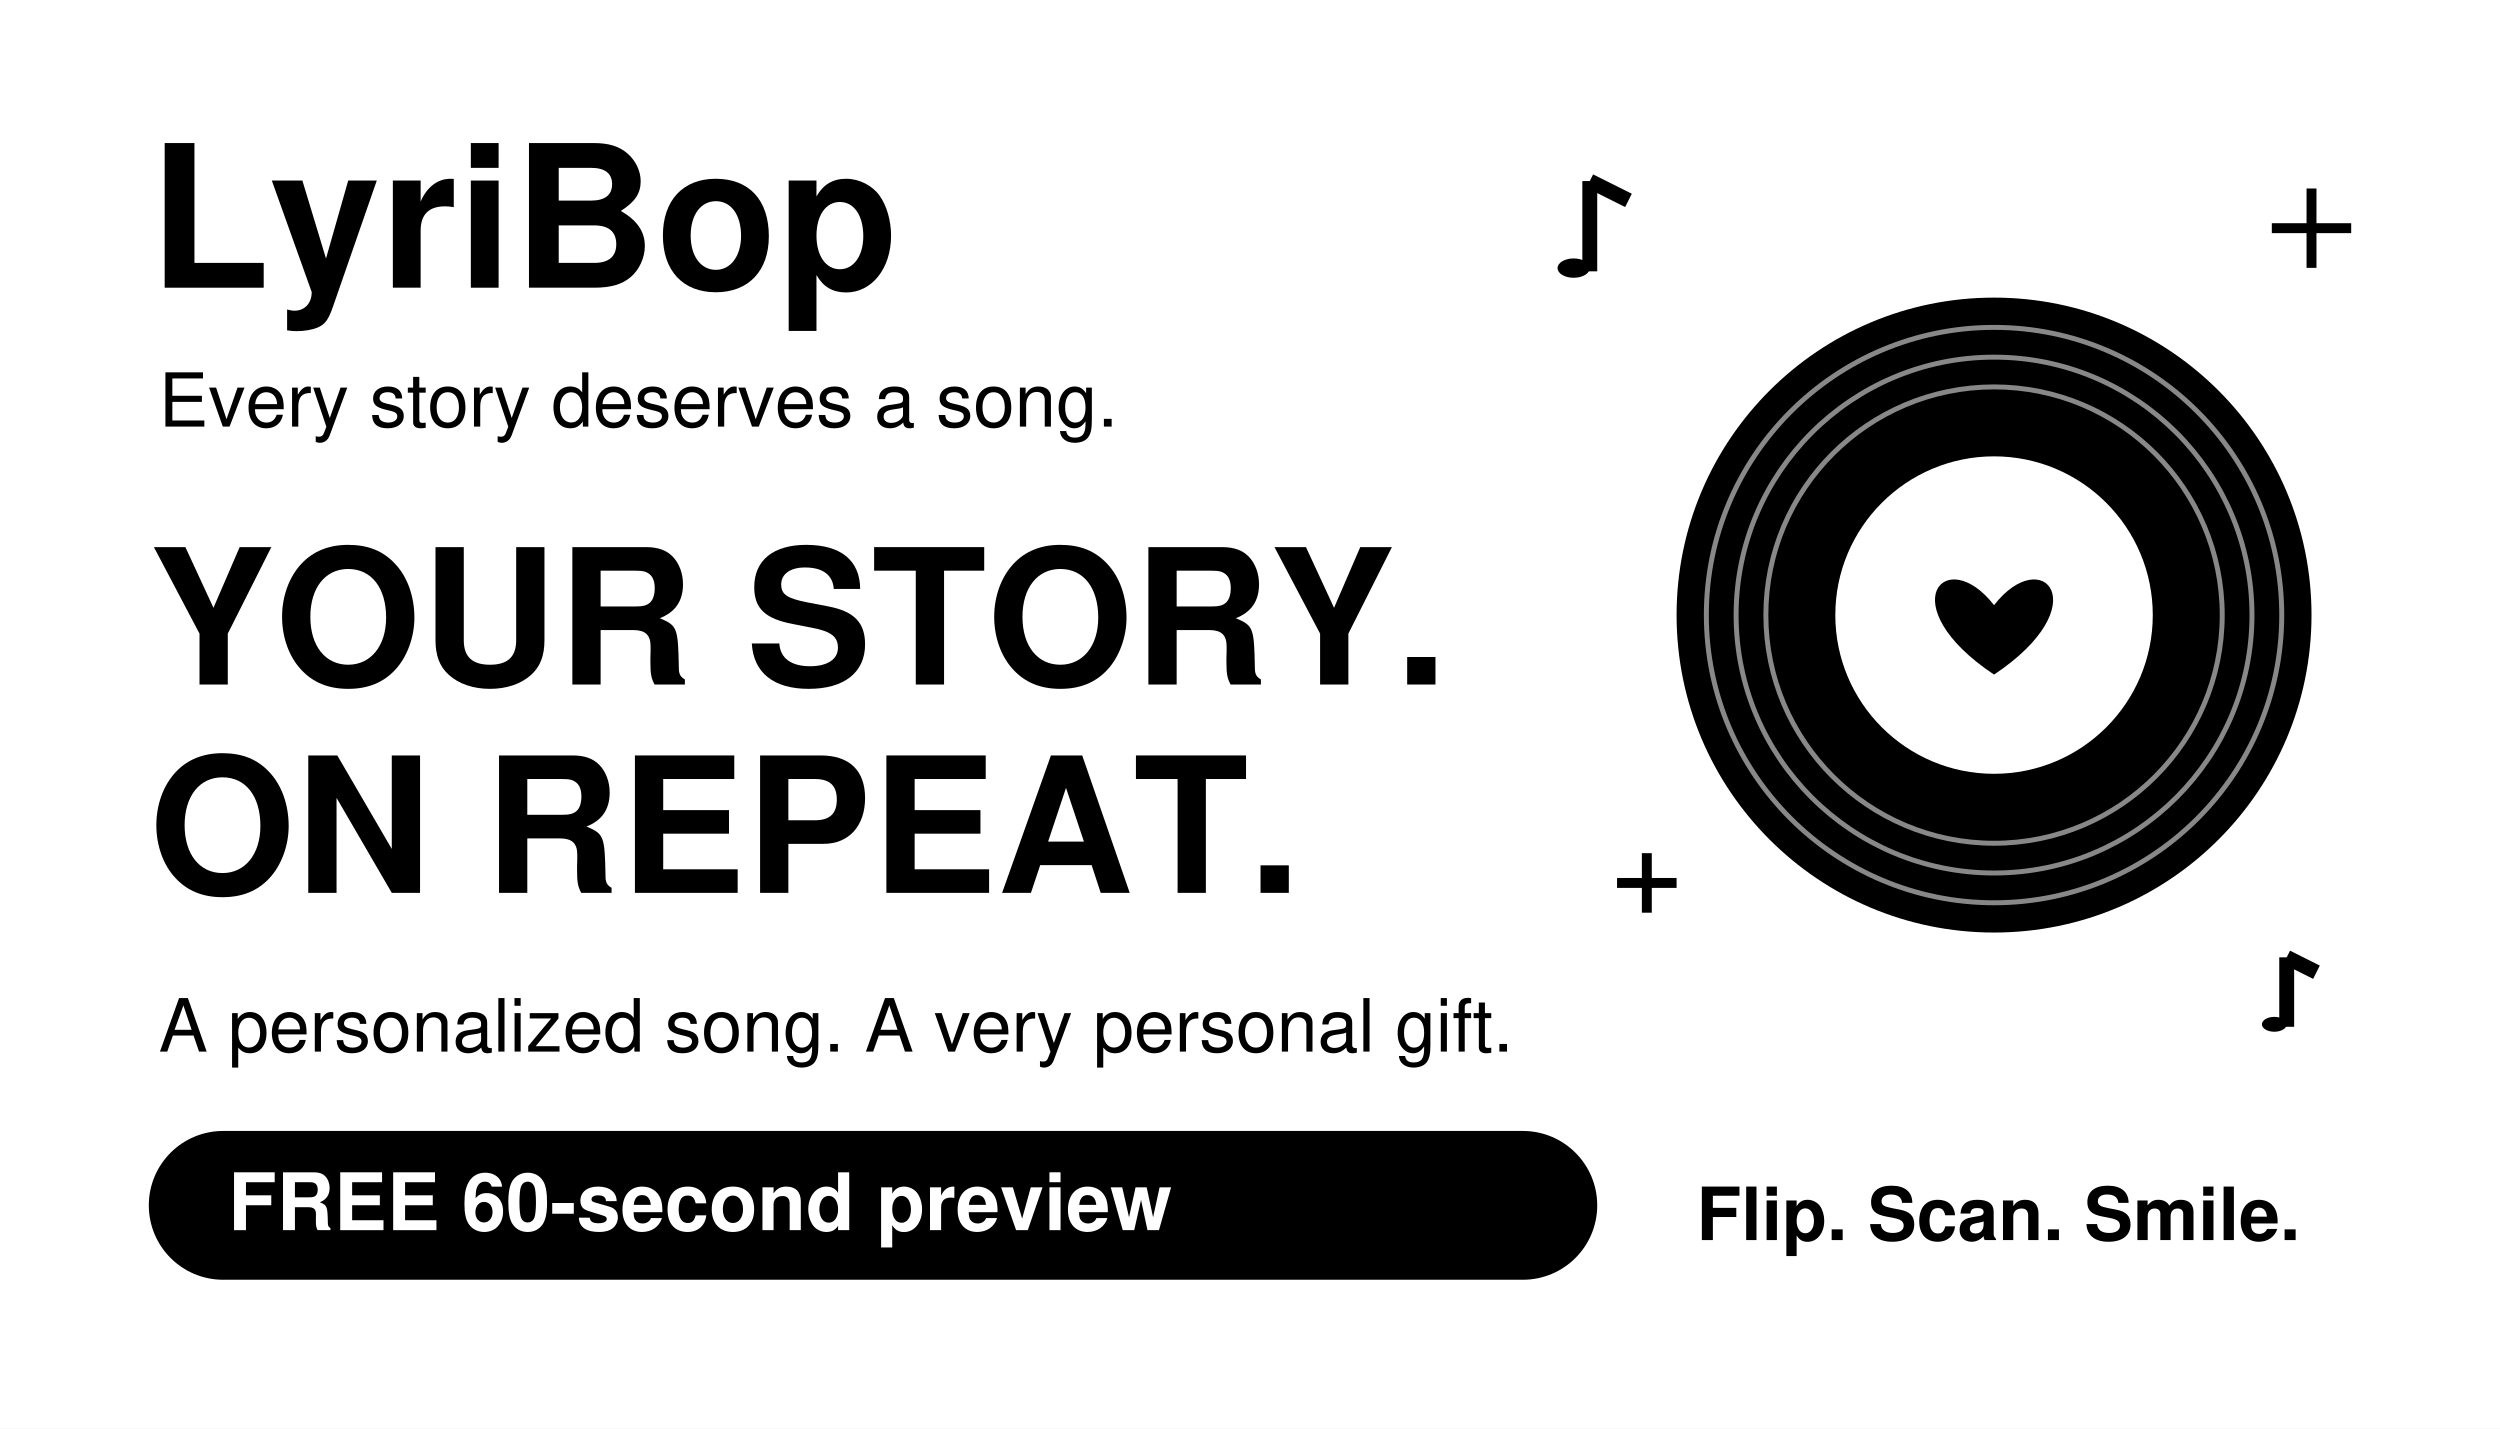
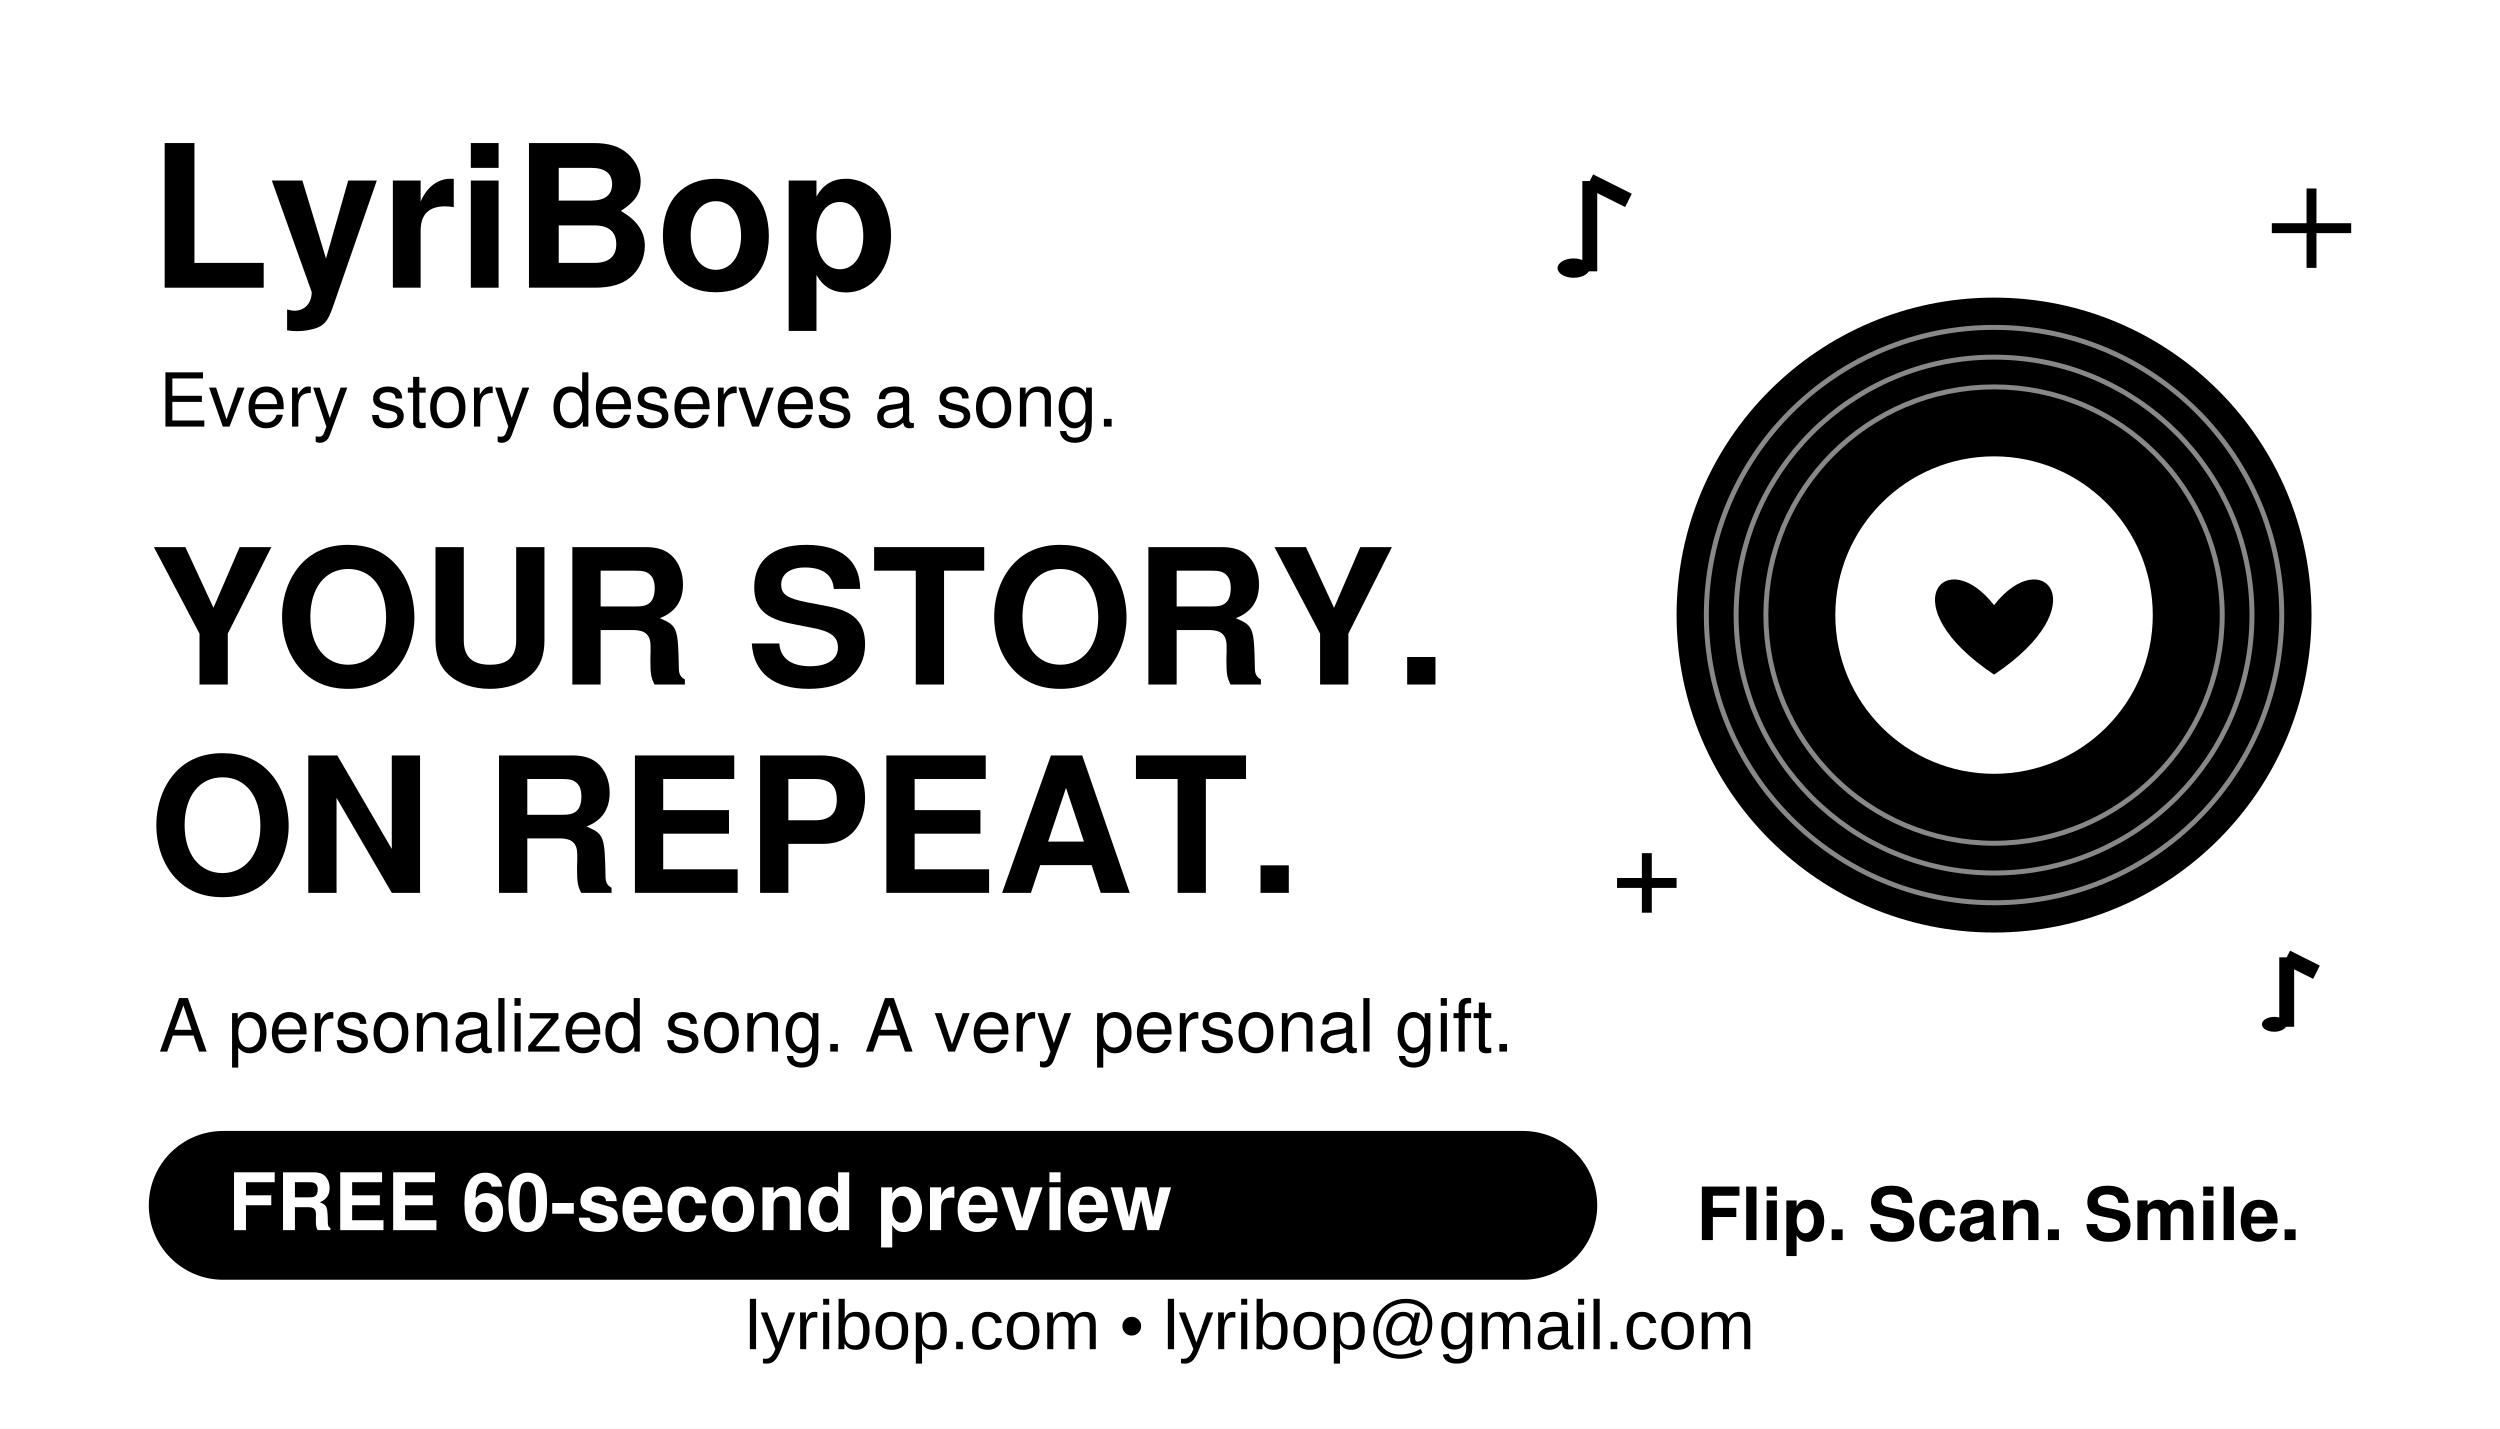
<svg xmlns="http://www.w3.org/2000/svg" xmlns:xlink="http://www.w3.org/1999/xlink" version="1.1" width="252" height="144" viewBox="0 0 252 144">
  <defs>
    <path id="font_1_45" d="M.23 .729H.08V0H.579V.125H.23V.729Z" />
    <path id="font_1_90" d="M.394 .54 .282 .147 .163 .54H.009L.21-.022C.21-.078 .175-.116 .123-.116 .112-.116 .103-.114 .086-.11V-.215C.107-.218 .119-.219 .136-.219 .172-.219 .212-.212 .237-.202 .276-.186 .293-.164 .316-.099L.538 .54H.394Z" />
    <path id="font_1_83" d="M.063 .54V0H.203V.287C.203 .369 .244 .41 .326 .41 .341 .41 .351 .409 .37 .406V.548C.362 .549 .359 .549 .353 .549 .289 .549 .234 .507 .203 .434V.54H.063Z" />
    <path id="font_1_74" d="M.207 .54H.067V0H.207V.54M.207 .729H.067V.604H.207V.729Z" />
    <path id="font_1_35" d="M.082 0H.41C.494 0 .55 .016 .594 .053 .638 .09 .666 .151 .666 .21 .666 .282 .628 .339 .545 .387 .617 .433 .645 .475 .645 .537 .645 .588 .62 .64 .579 .676 .536 .713 .485 .729 .407 .729H.082V0M.232 .604H.395C.465 .604 .501 .576 .501 .522 .501 .467 .465 .439 .395 .439H.232V.604M.232 .314H.411C.484 .314 .522 .282 .522 .219 .522 .157 .484 .125 .411 .125H.232V.314Z" />
    <path id="font_1_80" d="M.301 .549C.136 .549 .035 .44 .035 .263 .035 .085 .136-.023 .302-.023 .467-.023 .569 .085 .569 .259 .569 .442 .47 .549 .301 .549M.302 .436C.379 .436 .429 .367 .429 .261 .429 .16 .377 .09 .302 .09 .226 .09 .175 .159 .175 .263 .175 .367 .226 .436 .302 .436Z" />
    <path id="font_1_81" d="M.198 .54H.058V-.218H.198V.064C.232 .004 .28-.024 .348-.024 .478-.024 .574 .098 .574 .262 .574 .338 .552 .414 .516 .464 .48 .515 .413 .549 .348 .549 .28 .549 .232 .52 .198 .46V.54M.316 .432C.387 .432 .434 .364 .434 .26 .434 .161 .386 .093 .316 .093 .245 .093 .198 .161 .198 .262 .198 .364 .245 .432 .316 .432Z" />
    <path id="font_2_38" d="M.183 .332H.58V.414H.183V.647H.595V.729H.09V0H.613V.082H.183V.332Z" />
    <path id="font_2_87" d="M.285 0 .486 .524H.392L.244 .099 .104 .524H.01L.194 0H.285Z" />
    <path id="font_2_70" d="M.513 .234C.513 .314 .507 .362 .492 .401 .458 .487 .378 .539 .28 .539 .134 .539 .04 .428 .04 .255 .04 .082 .13-.023 .278-.023 .398-.023 .481 .045 .502 .159H.418C.395 .09 .348 .054 .281 .054 .228 .054 .183 .078 .155 .122 .135 .152 .128 .182 .127 .234H.513M.129 .302C.136 .399 .195 .462 .279 .462 .364 .462 .423 .396 .423 .302H.129Z" />
    <path id="font_2_83" d="M.069 .524V0H.153V.272C.154 .398 .206 .454 .321 .451V.536C.307 .538 .299 .539 .289 .539 .235 .539 .194 .507 .146 .429V.524H.069Z" />
    <path id="font_2_90" d="M.388 .524 .243 .116 .109 .524H.02L.197-.002 .165-.085C.151-.122 .133-.136 .098-.136 .084-.136 .072-.134 .054-.13V-.205C.071-.214 .088-.218 .11-.218 .137-.218 .166-.209 .188-.193 .214-.174 .229-.152 .245-.11L.478 .524H.388Z" />
    <path id="font_2_1" d="" />
    <path id="font_2_84" d="M.438 .378C.437 .481 .369 .539 .248 .539 .126 .539 .047 .476 .047 .379 .047 .297 .089 .258 .213 .228L.291 .209C.349 .195 .372 .174 .372 .137 .372 .087 .323 .054 .25 .054 .205 .054 .167 .067 .146 .089 .133 .104 .127 .119 .122 .156H.034C.038 .035 .106-.023 .243-.023 .375-.023 .459 .042 .459 .143 .459 .221 .415 .264 .311 .289L.231 .308C.163 .324 .134 .346 .134 .383 .134 .432 .177 .462 .245 .462 .312 .462 .348 .433 .35 .378H.438Z" />
    <path id="font_2_85" d="M.254 .524H.168V.668H.085V.524H.014V.456H.085V.06C.085 .006 .121-.023 .186-.023 .208-.023 .226-.021 .254-.016V.054C.242 .051 .231 .05 .214 .05 .178 .05 .168 .06 .168 .097V.456H.254V.524Z" />
    <path id="font_2_80" d="M.272 .539C.124 .539 .036 .434 .036 .258 .036 .081 .124-.023 .273-.023 .421-.023 .51 .082 .51 .254 .51 .436 .424 .539 .272 .539M.273 .462C.367 .462 .423 .385 .423 .255 .423 .131 .365 .054 .273 .054 .18 .054 .123 .131 .123 .258 .123 .385 .18 .462 .273 .462Z" />
    <path id="font_2_69" d="M.495 .729H.412V.458C.377 .511 .321 .539 .251 .539 .115 .539 .026 .43 .026 .263 .026 .086 .112-.023 .254-.023 .326-.023 .376 .004 .421 .069V0H.495V.729M.265 .461C.355 .461 .412 .382 .412 .256 .412 .135 .354 .055 .266 .055 .174 .055 .113 .136 .113 .258 .113 .38 .174 .461 .265 .461Z" />
    <path id="font_2_66" d="M.535 .049C.526 .047 .522 .047 .517 .047 .488 .047 .472 .062 .472 .088V.396C.472 .489 .404 .539 .275 .539 .198 .539 .137 .517 .101 .478 .077 .451 .067 .421 .065 .369H.149C.156 .433 .194 .462 .272 .462 .348 .462 .389 .434 .389 .384V.362C.388 .326 .37 .313 .302 .304 .184 .289 .166 .285 .134 .272 .073 .246 .042 .2 .042 .132 .042 .037 .108-.023 .214-.023 .28-.023 .333 0 .392 .054 .398 0 .424-.023 .478-.023 .496-.023 .507-.021 .535-.014V.049M.389 .165C.389 .137 .381 .12 .356 .097 .322 .066 .281 .05 .232 .05 .167 .05 .129 .081 .129 .134 .129 .189 .165 .217 .255 .23 .344 .242 .361 .246 .389 .259V.165Z" />
    <path id="font_2_79" d="M.07 .524V0H.154V.289C.154 .396 .21 .466 .296 .466 .362 .466 .404 .426 .404 .363V0H.487V.396C.487 .483 .422 .539 .321 .539 .243 .539 .193 .509 .147 .436V.524H.07Z" />
    <path id="font_2_72" d="M.404 .524V.448C.362 .511 .316 .539 .25 .539 .123 .539 .035 .421 .035 .253 .035 .165 .056 .101 .101 .048 .14 .002 .19-.023 .244-.023 .307-.023 .352 .005 .396 .071V.044C.396-.096 .357-.148 .253-.148 .182-.148 .145-.12 .137-.06H.052C.06-.157 .137-.218 .251-.218 .328-.218 .392-.193 .426-.151 .466-.102 .481-.037 .481 .086V.524H.404M.258 .462C.346 .462 .396 .388 .396 .255 .396 .128 .345 .054 .258 .054 .172 .054 .122 .129 .122 .258 .122 .386 .172 .462 .258 .462Z" />
    <path id="font_2_15" d="M.191 .104H.087V0H.191V.104Z" />
    <path id="font_1_58" d="M.419 .27 .65 .729H.482L.343 .407 .194 .729H.027L.269 .27V0H.419V.27Z" />
    <path id="font_1_48" d="M.39 .741C.288 .741 .204 .707 .142 .64 .077 .57 .04 .468 .04 .359 .04 .25 .077 .147 .142 .078 .205 .01 .287-.023 .391-.023 .495-.023 .577 .01 .64 .078 .703 .145 .742 .251 .742 .354 .742 .468 .705 .571 .64 .64 .576 .709 .496 .741 .39 .741M.391 .613C.514 .613 .592 .513 .592 .355 .592 .205 .511 .105 .391 .105 .269 .105 .19 .205 .19 .359 .19 .513 .269 .613 .391 .613Z" />
    <path id="font_1_54" d="M.504 .729V.235C.504 .147 .459 .105 .365 .105 .271 .105 .226 .147 .226 .235V.729H.076V.235C.076 .153 .098 .095 .147 .051 .2 .003 .277-.023 .365-.023 .453-.023 .53 .003 .583 .051 .632 .095 .654 .153 .654 .235V.729H.504Z" />
    <path id="font_1_51" d="M.23 .289H.402C.467 .289 .495 .263 .495 .203V.173C.494 .154 .494 .136 .494 .125 .494 .056 .498 .035 .516 0H.677V.027C.654 .04 .645 .055 .645 .087 .641 .302 .637 .312 .544 .352 .626 .384 .667 .443 .667 .532 .667 .59 .647 .643 .612 .679 .579 .713 .533 .729 .471 .729H.08V0H.23V.289M.23 .414V.604H.411C.454 .604 .471 .6 .49 .585 .508 .57 .517 .545 .517 .511 .517 .476 .508 .448 .49 .433 .473 .419 .454 .414 .411 .414H.23Z" />
    <path id="font_1_1" d="" />
    <path id="font_1_52" d="M.607 .507C.606 .658 .505 .741 .321 .741 .146 .741 .045 .659 .045 .517 .045 .404 .102 .349 .25 .321L.352 .301C.452 .282 .489 .254 .489 .195 .489 .134 .433 .097 .342 .097 .24 .097 .183 .14 .178 .218H.032C.041 .062 .148-.023 .334-.023 .522-.023 .633 .064 .633 .213 .633 .328 .575 .388 .44 .414L.326 .436C.219 .457 .188 .478 .188 .531 .188 .586 .236 .621 .314 .621 .409 .621 .462 .581 .467 .507H.607Z" />
    <path id="font_1_53" d="M.385 .604H.598V.729H.014V.604H.235V0H.385V.604Z" />
    <path id="font_1_15" d="M.214 .146H.064V0H.214V.146Z" />
    <path id="font_1_47" d="M.511 0H.661V.729H.511V.233L.222 .729H.068V0H.218V.504L.511 0Z" />
    <path id="font_1_38" d="M.229 .314H.578V.439H.229V.604H.606V.729H.079V0H.624V.125H.229V.314Z" />
    <path id="font_1_49" d="M.226 .26H.413C.547 .26 .633 .355 .633 .503 .633 .649 .55 .729 .398 .729H.076V0H.226V.26M.226 .385V.604H.366C.446 .604 .483 .569 .483 .495 .483 .42 .446 .385 .366 .385H.226Z" />
    <path id="font_1_34" d="M.501 .147 .549 0H.703L.451 .729H.285L.026 0H.179L.228 .147H.501M.46 .272H.27L.365 .557 .46 .272Z" />
    <path id="font_2_34" d="M.474 .219 .549 0H.653L.397 .729H.277L.017 0H.116L.193 .219H.474M.448 .297H.216L.336 .629 .448 .297Z" />
    <path id="font_2_81" d="M.054-.218H.138V.055C.182 .001 .231-.023 .299-.023 .435-.023 .523 .086 .523 .253 .523 .429 .437 .539 .298 .539 .227 .539 .17 .507 .131 .445V.524H.054V-.218M.284 .461C.376 .461 .436 .38 .436 .255 .436 .136 .375 .055 .284 .055 .195 .055 .138 .135 .138 .258 .138 .381 .195 .461 .284 .461Z" />
    <path id="font_2_77" d="M.152 .729H.068V0H.152V.729Z" />
    <path id="font_2_74" d="M.15 .524H.067V0H.15V.524M.15 .729H.066V.624H.15V.729Z" />
    <path id="font_2_91" d="M.443 .524H.052V.451H.344L.031 .075V0H.457V.073H.132L.443 .45V.524Z" />
    <path id="font_2_71" d="M.258 .524H.171V.606C.171 .641 .19 .659 .229 .659 .236 .659 .239 .659 .258 .658V.727C.239 .731 .228 .732 .211 .732 .134 .732 .088 .688 .088 .613V.524H.018V.456H.088V0H.171V.456H.258V.524Z" />
    <path id="font_1_39" d="M.224 .314H.543V.439H.224V.604H.586V.729H.074V0H.224V.314Z" />
    <path id="font_1_23" d="M.507 .548C.5 .594 .491 .617 .473 .643 .436 .694 .371 .724 .294 .724 .206 .724 .134 .685 .091 .614 .049 .545 .032 .466 .032 .337 .032 .215 .047 .139 .083 .082 .124 .016 .198-.023 .282-.023 .423-.023 .519 .082 .519 .237 .519 .373 .435 .467 .313 .467 .255 .467 .216 .45 .172 .404L.173 .419C.175 .485 .178 .506 .188 .533 .207 .585 .241 .611 .29 .611 .335 .611 .359 .593 .377 .548H.507M.278 .356C.344 .356 .386 .306 .386 .227 .386 .152 .34 .097 .278 .097 .214 .097 .17 .149 .17 .225 .17 .302 .214 .356 .278 .356Z" />
    <path id="font_1_17" d="M.273 .724C.197 .724 .132 .692 .089 .633 .048 .578 .029 .488 .029 .35 .029 .224 .045 .136 .079 .082 .121 .014 .19-.023 .273-.023 .35-.023 .413 .008 .457 .067 .497 .122 .517 .213 .517 .346 .517 .476 .501 .564 .467 .619 .425 .687 .356 .724 .273 .724M.273 .611C.309 .611 .338 .591 .355 .554 .369 .524 .377 .447 .377 .349 .377 .269 .37 .191 .359 .162 .343 .12 .313 .097 .273 .097 .236 .097 .208 .116 .191 .152 .177 .182 .169 .256 .169 .351 .169 .435 .176 .515 .187 .544 .202 .587 .233 .611 .273 .611Z" />
    <path id="font_1_14" d="M.298 .342H.026V.207H.298V.342Z" />
    <path id="font_1_84" d="M.505 .366C.503 .48 .415 .549 .27 .549 .133 .549 .048 .48 .048 .369 .048 .333 .059 .302 .078 .281 .097 .262 .114 .253 .166 .236L.333 .184C.368 .173 .38 .162 .38 .14 .38 .107 .341 .087 .276 .087 .239 .087 .211 .093 .193 .106 .178 .117 .172 .128 .166 .157H.029C.033 .038 .12-.023 .284-.023 .359-.023 .416-.007 .456 .025 .496 .057 .52 .107 .52 .16 .52 .23 .485 .275 .414 .296L.237 .347C.198 .359 .188 .367 .188 .389 .188 .419 .22 .439 .269 .439 .336 .439 .369 .415 .37 .366H.505Z" />
    <path id="font_1_70" d="M.524 .226C.525 .238 .525 .243 .525 .25 .525 .304 .517 .354 .504 .392 .468 .49 .381 .549 .272 .549 .117 .549 .022 .437 .022 .256 .022 .083 .116-.023 .269-.023 .39-.023 .488 .045 .519 .152H.381C.364 .109 .325 .084 .274 .084 .234 .084 .202 .101 .182 .131 .169 .151 .164 .175 .162 .226H.524M.164 .319C.173 .402 .208 .442 .27 .442 .334 .442 .372 .399 .379 .319H.164Z" />
    <path id="font_1_68" d="M.522 .338C.512 .47 .425 .549 .289 .549 .127 .549 .034 .443 .034 .259 .034 .081 .127-.023 .287-.023 .418-.023 .509 .058 .522 .187H.388C.371 .117 .343 .09 .287 .09 .216 .09 .174 .153 .174 .259 .174 .311 .184 .358 .201 .39 .217 .42 .248 .436 .288 .436 .345 .436 .372 .409 .388 .338H.522Z" />
    <path id="font_1_79" d="M.063 .54V0H.203V.324C.203 .388 .247 .43 .316 .43 .376 .43 .406 .397 .406 .333V0H.546V.362C.546 .482 .481 .549 .365 .549 .292 .549 .243 .523 .203 .462V.54H.063Z" />
    <path id="font_1_69" d="M.405 0H.545V.729H.405V.47C.37 .524 .324 .549 .256 .549 .127 .549 .029 .425 .029 .262 .029 .189 .051 .115 .087 .063 .124 .01 .19-.023 .256-.023 .324-.023 .37 .001 .405 .055V0M.287 .432C.358 .432 .405 .364 .405 .26 .405 .162 .357 .094 .287 .094 .217 .094 .169 .163 .169 .262 .169 .363 .217 .432 .287 .432Z" />
    <path id="font_1_87" d="M.35 0 .536 .54H.388L.279 .145 .162 .54H.014L.203 0H.35Z" />
    <path id="font_1_88" d="M.613 0 .766 .54H.621L.539 .162 .458 .54H.318L.236 .162 .15 .54H.005L.157 0H.301L.387 .381 .468 0H.613Z" />
    <path id="font_1_77" d="M.207 .729H.067V0H.207V.729Z" />
    <path id="font_1_66" d="M.524 .017C.5 .04 .492 .056 .492 .083V.383C.492 .493 .417 .549 .271 .549 .125 .549 .049 .487 .04 .362H.175C.182 .418 .205 .436 .274 .436 .328 .436 .355 .418 .355 .382 .355 .364 .346 .349 .331 .34 .312 .33 .312 .33 .243 .319L.187 .309C.08 .291 .028 .236 .028 .139 .028 .042 .093-.023 .192-.023 .252-.023 .306 .002 .356 .054 .356 .026 .359 .016 .372 0H.524V.017M.355 .217C.355 .136 .315 .09 .244 .09 .197 .09 .168 .115 .168 .155 .168 .197 .19 .217 .248 .229L.296 .238C.333 .245 .339 .247 .355 .255V.217Z" />
    <path id="font_1_78" d="M.06 .54V0H.2V.324C.2 .391 .236 .43 .296 .43 .343 .43 .372 .403 .372 .36V0H.512V.324C.512 .39 .548 .43 .608 .43 .655 .43 .684 .403 .684 .36V0H.824V.382C.824 .487 .76 .549 .652 .549 .583 .549 .536 .525 .494 .469 .468 .52 .414 .549 .347 .549 .285 .549 .245 .529 .199 .473V.54H.06Z" />
  </defs>
  <path transform="matrix(1,0,0,-1,0,144)" d="M0 0H252V144H0Z" fill="#ffffff" fill-rule="evenodd" />
  <use data-text="L" xlink:href="#font_1_45" transform="matrix(20,0,0,-20,15,29)" />
  <use data-text="y" xlink:href="#font_1_90" transform="matrix(20,0,0,-20,27.22,29)" />
  <use data-text="r" xlink:href="#font_1_83" transform="matrix(20,0,0,-20,38.34,29)" />
  <use data-text="i" xlink:href="#font_1_74" transform="matrix(20,0,0,-20,46.12,29)" />
  <use data-text="B" xlink:href="#font_1_35" transform="matrix(20,0,0,-20,51.68001,29)" />
  <use data-text="o" xlink:href="#font_1_80" transform="matrix(20,0,0,-20,66.12,29)" />
  <use data-text="p" xlink:href="#font_1_81" transform="matrix(20,0,0,-20,78.34001,29)" />
  <use data-text="E" xlink:href="#font_2_38" transform="matrix(7.5,0,0,-7.5,16,43)" />
  <use data-text="v" xlink:href="#font_2_87" transform="matrix(7.5,0,0,-7.5,21.0025,43)" />
  <use data-text="e" xlink:href="#font_2_70" transform="matrix(7.5,0,0,-7.5,24.7525,43)" />
  <use data-text="r" xlink:href="#font_2_83" transform="matrix(7.5,0,0,-7.5,28.9225,43)" />
  <use data-text="y" xlink:href="#font_2_90" transform="matrix(7.5,0,0,-7.5,31.42,43)" />
  <use data-text=" " xlink:href="#font_2_1" transform="matrix(7.5,0,0,-7.5,35.17,43)" />
  <use data-text="s" xlink:href="#font_2_84" transform="matrix(7.5,0,0,-7.5,37.255,43)" />
  <use data-text="t" xlink:href="#font_2_85" transform="matrix(7.5,0,0,-7.5,41.005,43)" />
  <use data-text="o" xlink:href="#font_2_80" transform="matrix(7.5,0,0,-7.5,43.09,43)" />
  <use data-text="r" xlink:href="#font_2_83" transform="matrix(7.5,0,0,-7.5,47.26,43)" />
  <use data-text="y" xlink:href="#font_2_90" transform="matrix(7.5,0,0,-7.5,49.7575,43)" />
  <use data-text=" " xlink:href="#font_2_1" transform="matrix(7.5,0,0,-7.5,53.5075,43)" />
  <use data-text="d" xlink:href="#font_2_69" transform="matrix(7.5,0,0,-7.5,55.5925,43)" />
  <use data-text="e" xlink:href="#font_2_70" transform="matrix(7.5,0,0,-7.5,59.7625,43)" />
  <use data-text="s" xlink:href="#font_2_84" transform="matrix(7.5,0,0,-7.5,63.9325,43)" />
  <use data-text="e" xlink:href="#font_2_70" transform="matrix(7.5,0,0,-7.5,67.6825,43)" />
  <use data-text="r" xlink:href="#font_2_83" transform="matrix(7.5,0,0,-7.5,71.8525,43)" />
  <use data-text="v" xlink:href="#font_2_87" transform="matrix(7.5,0,0,-7.5,74.35,43)" />
  <use data-text="e" xlink:href="#font_2_70" transform="matrix(7.5,0,0,-7.5,78.1,43)" />
  <use data-text="s" xlink:href="#font_2_84" transform="matrix(7.5,0,0,-7.5,82.27,43)" />
  <use data-text=" " xlink:href="#font_2_1" transform="matrix(7.5,0,0,-7.5,86.02,43)" />
  <use data-text="a" xlink:href="#font_2_66" transform="matrix(7.5,0,0,-7.5,88.105,43)" />
  <use data-text=" " xlink:href="#font_2_1" transform="matrix(7.5,0,0,-7.5,92.275,43)" />
  <use data-text="s" xlink:href="#font_2_84" transform="matrix(7.5,0,0,-7.5,94.35999,43)" />
  <use data-text="o" xlink:href="#font_2_80" transform="matrix(7.5,0,0,-7.5,98.10999,43)" />
  <use data-text="n" xlink:href="#font_2_79" transform="matrix(7.5,0,0,-7.5,102.28,43)" />
  <use data-text="g" xlink:href="#font_2_72" transform="matrix(7.5,0,0,-7.5,106.45,43)" />
  <use data-text="." xlink:href="#font_2_15" transform="matrix(7.5,0,0,-7.5,110.62,43)" />
  <path transform="matrix(1,0,0,-1,0,144)" d="M233 82C233 99.673 218.673 114 201 114 183.327 114 169 99.673 169 82 169 64.327 183.327 50 201 50 218.673 50 233 64.327 233 82" fill-rule="evenodd" />
  <path transform="matrix(1,0,0,-1,0,144)" stroke-width=".5" stroke-linecap="butt" stroke-miterlimit="10" stroke-linejoin="miter" fill="none" stroke="#888888" d="M224 82C224 94.703 213.702 105 201 105 188.298 105 178 94.703 178 82 178 69.297 188.298 59 201 59 213.702 59 224 69.297 224 82" />
  <path transform="matrix(1,0,0,-1,0,144)" stroke-width=".5" stroke-linecap="butt" stroke-miterlimit="10" stroke-linejoin="miter" fill="none" stroke="#888888" d="M227 82C227 96.359 215.359 108 201 108 186.641 108 175 96.359 175 82 175 67.641 186.641 56 201 56 215.359 56 227 67.641 227 82" />
  <path transform="matrix(1,0,0,-1,0,144)" stroke-width=".5" stroke-linecap="butt" stroke-miterlimit="10" stroke-linejoin="miter" fill="none" stroke="#888888" d="M230 82C230 98.016 217.016 111 201 111 184.984 111 172 98.016 172 82 172 65.984 184.984 53 201 53 217.016 53 230 65.984 230 82" />
  <path transform="matrix(1,0,0,-1,0,144)" d="M217 82C217 90.837 209.837 98 201 98 192.163 98 185 90.837 185 82 185 73.163 192.163 66 201 66 209.837 66 217 73.163 217 82" fill="#ffffff" fill-rule="evenodd" />
  <path transform="matrix(1,0,0,-1,0,144)" d="M201 76C190.5 83 196.1 89.3 201 83 205.9 89.3 211.5 83 201 76" fill-rule="evenodd" />
  <path transform="matrix(1,0,0,-1,0,144)" d="M160.25 116.975C160.25 117.513 159.523 117.95 158.625 117.95 157.727 117.95 157 117.513 157 116.975 157 116.436 157.727 116 158.625 116 159.523 116 160.25 116.436 160.25 116.975" fill-rule="evenodd" />
  <path transform="matrix(1,0,0,-1,0,144)" stroke-width="1.5" stroke-linecap="butt" stroke-miterlimit="10" stroke-linejoin="miter" fill="none" stroke="#000000" d="M160.25 116.65V125.75" />
  <path transform="matrix(1,0,0,-1,0,144)" stroke-width="1.5" stroke-linecap="butt" stroke-miterlimit="10" stroke-linejoin="miter" fill="none" stroke="#000000" d="M160.25 125.75 164.15 123.8" />
  <path transform="matrix(1,0,0,-1,0,144)" d="M230.5 40.75C230.5 41.164 229.94 41.5 229.25 41.5 228.56 41.5 228 41.164 228 40.75 228 40.336 228.56 40 229.25 40 229.94 40 230.5 40.336 230.5 40.75" fill-rule="evenodd" />
  <path transform="matrix(1,0,0,-1,0,144)" stroke-width="1.5" stroke-linecap="butt" stroke-miterlimit="10" stroke-linejoin="miter" fill="none" stroke="#000000" d="M230.5 40.5V47.5" />
  <path transform="matrix(1,0,0,-1,0,144)" stroke-width="1.5" stroke-linecap="butt" stroke-miterlimit="10" stroke-linejoin="miter" fill="none" stroke="#000000" d="M230.5 47.5 233.5 46" />
  <path transform="matrix(1,0,0,-1,0,144)" stroke-width="1" stroke-linecap="butt" stroke-miterlimit="10" stroke-linejoin="miter" fill="none" stroke="#000000" d="M229 121H237" />
  <path transform="matrix(1,0,0,-1,0,144)" stroke-width="1" stroke-linecap="butt" stroke-miterlimit="10" stroke-linejoin="miter" fill="none" stroke="#000000" d="M233 117V125" />
  <path transform="matrix(1,0,0,-1,0,144)" stroke-width="1" stroke-linecap="butt" stroke-miterlimit="10" stroke-linejoin="miter" fill="none" stroke="#000000" d="M163 55H169" />
  <path transform="matrix(1,0,0,-1,0,144)" stroke-width="1" stroke-linecap="butt" stroke-miterlimit="10" stroke-linejoin="miter" fill="none" stroke="#000000" d="M166 52V58" />
  <use data-text="Y" xlink:href="#font_1_58" transform="matrix(19,0,0,-19,15,69)" />
  <use data-text="O" xlink:href="#font_1_48" transform="matrix(19,0,0,-19,27.673,69)" />
  <use data-text="U" xlink:href="#font_1_54" transform="matrix(19,0,0,-19,42.455,69)" />
  <use data-text="R" xlink:href="#font_1_51" transform="matrix(19,0,0,-19,56.17301,69)" />
  <use data-text=" " xlink:href="#font_1_1" transform="matrix(19,0,0,-19,69.89101,69)" />
  <use data-text="S" xlink:href="#font_1_52" transform="matrix(19,0,0,-19,75.17301,69)" />
  <use data-text="T" xlink:href="#font_1_53" transform="matrix(19,0,0,-19,87.84601,69)" />
  <use data-text="O" xlink:href="#font_1_48" transform="matrix(19,0,0,-19,99.45501,69)" />
  <use data-text="R" xlink:href="#font_1_51" transform="matrix(19,0,0,-19,114.237,69)" />
  <use data-text="Y" xlink:href="#font_1_58" transform="matrix(19,0,0,-19,127.955,69)" />
  <use data-text="." xlink:href="#font_1_15" transform="matrix(19,0,0,-19,140.628,69)" />
  <use data-text="O" xlink:href="#font_1_48" transform="matrix(19,0,0,-19,15,90)" />
  <use data-text="N" xlink:href="#font_1_47" transform="matrix(19,0,0,-19,29.782,90)" />
  <use data-text=" " xlink:href="#font_1_1" transform="matrix(19,0,0,-19,43.50001,90)" />
  <use data-text="R" xlink:href="#font_1_51" transform="matrix(19,0,0,-19,48.78201,90)" />
  <use data-text="E" xlink:href="#font_1_38" transform="matrix(19,0,0,-19,62.50001,90)" />
  <use data-text="P" xlink:href="#font_1_49" transform="matrix(19,0,0,-19,75.17301,90)" />
  <use data-text="E" xlink:href="#font_1_38" transform="matrix(19,0,0,-19,87.84602,90)" />
  <use data-text="A" xlink:href="#font_1_34" transform="matrix(19,0,0,-19,100.519,90)" />
  <use data-text="T" xlink:href="#font_1_53" transform="matrix(19,0,0,-19,114.237,90)" />
  <use data-text="." xlink:href="#font_1_15" transform="matrix(19,0,0,-19,125.846,90)" />
  <use data-text="A" xlink:href="#font_2_34" transform="matrix(7.4,0,0,-7.4,16,106)" />
  <use data-text=" " xlink:href="#font_2_1" transform="matrix(7.4,0,0,-7.4,20.9358,106)" />
  <use data-text="p" xlink:href="#font_2_81" transform="matrix(7.4,0,0,-7.4,22.993,106)" />
  <use data-text="e" xlink:href="#font_2_70" transform="matrix(7.4,0,0,-7.4,27.1074,106)" />
  <use data-text="r" xlink:href="#font_2_83" transform="matrix(7.4,0,0,-7.4,31.2218,106)" />
  <use data-text="s" xlink:href="#font_2_84" transform="matrix(7.4,0,0,-7.4,33.686,106)" />
  <use data-text="o" xlink:href="#font_2_80" transform="matrix(7.4,0,0,-7.4,37.386,106)" />
  <use data-text="n" xlink:href="#font_2_79" transform="matrix(7.4,0,0,-7.4,41.5004,106)" />
  <use data-text="a" xlink:href="#font_2_66" transform="matrix(7.4,0,0,-7.4,45.6148,106)" />
  <use data-text="l" xlink:href="#font_2_77" transform="matrix(7.4,0,0,-7.4,49.7292,106)" />
  <use data-text="i" xlink:href="#font_2_74" transform="matrix(7.4,0,0,-7.4,51.372,106)" />
  <use data-text="z" xlink:href="#font_2_91" transform="matrix(7.4,0,0,-7.4,53.0148,106)" />
  <use data-text="e" xlink:href="#font_2_70" transform="matrix(7.4,0,0,-7.4,56.7148,106)" />
  <use data-text="d" xlink:href="#font_2_69" transform="matrix(7.4,0,0,-7.4,60.8292,106)" />
  <use data-text=" " xlink:href="#font_2_1" transform="matrix(7.4,0,0,-7.4,64.9436,106)" />
  <use data-text="s" xlink:href="#font_2_84" transform="matrix(7.4,0,0,-7.4,67.00079,106)" />
  <use data-text="o" xlink:href="#font_2_80" transform="matrix(7.4,0,0,-7.4,70.70079,106)" />
  <use data-text="n" xlink:href="#font_2_79" transform="matrix(7.4,0,0,-7.4,74.81519,106)" />
  <use data-text="g" xlink:href="#font_2_72" transform="matrix(7.4,0,0,-7.4,78.9296,106)" />
  <use data-text="." xlink:href="#font_2_15" transform="matrix(7.4,0,0,-7.4,83.044,106)" />
  <use data-text=" " xlink:href="#font_2_1" transform="matrix(7.4,0,0,-7.4,85.1012,106)" />
  <use data-text="A" xlink:href="#font_2_34" transform="matrix(7.4,0,0,-7.4,87.1584,106)" />
  <use data-text=" " xlink:href="#font_2_1" transform="matrix(7.4,0,0,-7.4,92.09419,106)" />
  <use data-text="v" xlink:href="#font_2_87" transform="matrix(7.4,0,0,-7.4,94.15139,106)" />
  <use data-text="e" xlink:href="#font_2_70" transform="matrix(7.4,0,0,-7.4,97.85139,106)" />
  <use data-text="r" xlink:href="#font_2_83" transform="matrix(7.4,0,0,-7.4,101.9658,106)" />
  <use data-text="y" xlink:href="#font_2_90" transform="matrix(7.4,0,0,-7.4,104.43,106)" />
  <use data-text=" " xlink:href="#font_2_1" transform="matrix(7.4,0,0,-7.4,108.13,106)" />
  <use data-text="p" xlink:href="#font_2_81" transform="matrix(7.4,0,0,-7.4,110.1872,106)" />
  <use data-text="e" xlink:href="#font_2_70" transform="matrix(7.4,0,0,-7.4,114.3016,106)" />
  <use data-text="r" xlink:href="#font_2_83" transform="matrix(7.4,0,0,-7.4,118.416,106)" />
  <use data-text="s" xlink:href="#font_2_84" transform="matrix(7.4,0,0,-7.4,120.8802,106)" />
  <use data-text="o" xlink:href="#font_2_80" transform="matrix(7.4,0,0,-7.4,124.5802,106)" />
  <use data-text="n" xlink:href="#font_2_79" transform="matrix(7.4,0,0,-7.4,128.6946,106)" />
  <use data-text="a" xlink:href="#font_2_66" transform="matrix(7.4,0,0,-7.4,132.809,106)" />
  <use data-text="l" xlink:href="#font_2_77" transform="matrix(7.4,0,0,-7.4,136.9234,106)" />
  <use data-text=" " xlink:href="#font_2_1" transform="matrix(7.4,0,0,-7.4,138.5662,106)" />
  <use data-text="g" xlink:href="#font_2_72" transform="matrix(7.4,0,0,-7.4,140.6234,106)" />
  <use data-text="i" xlink:href="#font_2_74" transform="matrix(7.4,0,0,-7.4,144.7378,106)" />
  <use data-text="f" xlink:href="#font_2_71" transform="matrix(7.4,0,0,-7.4,146.3806,106)" />
  <use data-text="t" xlink:href="#font_2_85" transform="matrix(7.4,0,0,-7.4,148.4378,106)" />
  <use data-text="." xlink:href="#font_2_15" transform="matrix(7.4,0,0,-7.4,150.495,106)" />
  <path transform="matrix(1,0,0,-1,0,144)" d="M22.5 15H153.5C157.646 15 161 18.354 161 22.5 161 26.646 157.646 30 153.5 30H22.5C18.354 30 15 26.646 15 22.5 15 18.354 18.354 15 22.5 15Z" fill-rule="evenodd" />
  <use data-text="F" xlink:href="#font_1_39" transform="matrix(8,0,0,-8,23,124)" fill="#ffffff" />
  <use data-text="R" xlink:href="#font_1_51" transform="matrix(8,0,0,-8,27.888,124)" fill="#ffffff" />
  <use data-text="E" xlink:href="#font_1_38" transform="matrix(8,0,0,-8,33.664,124)" fill="#ffffff" />
  <use data-text="E" xlink:href="#font_1_38" transform="matrix(8,0,0,-8,39,124)" fill="#ffffff" />
  <use data-text=" " xlink:href="#font_1_1" transform="matrix(8,0,0,-8,44.336,124)" fill="#ffffff" />
  <use data-text="6" xlink:href="#font_1_23" transform="matrix(8,0,0,-8,46.56,124)" fill="#ffffff" />
  <use data-text="0" xlink:href="#font_1_17" transform="matrix(8,0,0,-8,51.008,124)" fill="#ffffff" />
  <use data-text="-" xlink:href="#font_1_14" transform="matrix(8,0,0,-8,55.456,124)" fill="#ffffff" />
  <use data-text="s" xlink:href="#font_1_84" transform="matrix(8,0,0,-8,58.12,124)" fill="#ffffff" />
  <use data-text="e" xlink:href="#font_1_70" transform="matrix(8,0,0,-8,62.56801,124)" fill="#ffffff" />
  <use data-text="c" xlink:href="#font_1_68" transform="matrix(8,0,0,-8,67.01601,124)" fill="#ffffff" />
  <use data-text="o" xlink:href="#font_1_80" transform="matrix(8,0,0,-8,71.46401,124)" fill="#ffffff" />
  <use data-text="n" xlink:href="#font_1_79" transform="matrix(8,0,0,-8,76.35201,124)" fill="#ffffff" />
  <use data-text="d" xlink:href="#font_1_69" transform="matrix(8,0,0,-8,81.24001,124)" fill="#ffffff" />
  <use data-text=" " xlink:href="#font_1_1" transform="matrix(8,0,0,-8,86.12801,124)" fill="#ffffff" />
  <use data-text="p" xlink:href="#font_1_81" transform="matrix(8,0,0,-8,88.35201,124)" fill="#ffffff" />
  <use data-text="r" xlink:href="#font_1_83" transform="matrix(8,0,0,-8,93.24001,124)" fill="#ffffff" />
  <use data-text="e" xlink:href="#font_1_70" transform="matrix(8,0,0,-8,96.35201,124)" fill="#ffffff" />
  <use data-text="v" xlink:href="#font_1_87" transform="matrix(8,0,0,-8,100.8,124)" fill="#ffffff" />
  <use data-text="i" xlink:href="#font_1_74" transform="matrix(8,0,0,-8,105.248,124)" fill="#ffffff" />
  <use data-text="e" xlink:href="#font_1_70" transform="matrix(8,0,0,-8,107.472,124)" fill="#ffffff" />
  <use data-text="w" xlink:href="#font_1_88" transform="matrix(8,0,0,-8,111.92,124)" fill="#ffffff" />
  <use data-text="F" xlink:href="#font_1_39" transform="matrix(7.4,0,0,-7.4,171,125)" />
  <use data-text="l" xlink:href="#font_1_77" transform="matrix(7.4,0,0,-7.4,175.5214,125)" />
  <use data-text="i" xlink:href="#font_1_74" transform="matrix(7.4,0,0,-7.4,177.5786,125)" />
  <use data-text="p" xlink:href="#font_1_81" transform="matrix(7.4,0,0,-7.4,179.6358,125)" />
  <use data-text="." xlink:href="#font_1_15" transform="matrix(7.4,0,0,-7.4,184.1572,125)" />
  <use data-text=" " xlink:href="#font_1_1" transform="matrix(7.4,0,0,-7.4,186.2144,125)" />
  <use data-text="S" xlink:href="#font_1_52" transform="matrix(7.4,0,0,-7.4,188.2716,125)" />
  <use data-text="c" xlink:href="#font_1_68" transform="matrix(7.4,0,0,-7.4,193.2074,125)" />
  <use data-text="a" xlink:href="#font_1_66" transform="matrix(7.4,0,0,-7.4,197.3218,125)" />
  <use data-text="n" xlink:href="#font_1_79" transform="matrix(7.4,0,0,-7.4,201.4362,125)" />
  <use data-text="." xlink:href="#font_1_15" transform="matrix(7.4,0,0,-7.4,205.9576,125)" />
  <use data-text=" " xlink:href="#font_1_1" transform="matrix(7.4,0,0,-7.4,208.0148,125)" />
  <use data-text="S" xlink:href="#font_1_52" transform="matrix(7.4,0,0,-7.4,210.072,125)" />
  <use data-text="m" xlink:href="#font_1_78" transform="matrix(7.4,0,0,-7.4,215.0078,125)" />
  <use data-text="i" xlink:href="#font_1_74" transform="matrix(7.4,0,0,-7.4,221.5864,125)" />
  <use data-text="l" xlink:href="#font_1_77" transform="matrix(7.4,0,0,-7.4,223.6436,125)" />
  <use data-text="e" xlink:href="#font_1_70" transform="matrix(7.4,0,0,-7.4,225.7008,125)" />
  <use data-text="." xlink:href="#font_1_15" transform="matrix(7.4,0,0,-7.4,229.8152,125)" />
+   <text x="126" y="136" text-anchor="middle" font-family="Arial,Helvetica,sans-serif" font-size="7" fill="#000000">lyribop.com • lyribop@gmail.com</text>
</svg>
